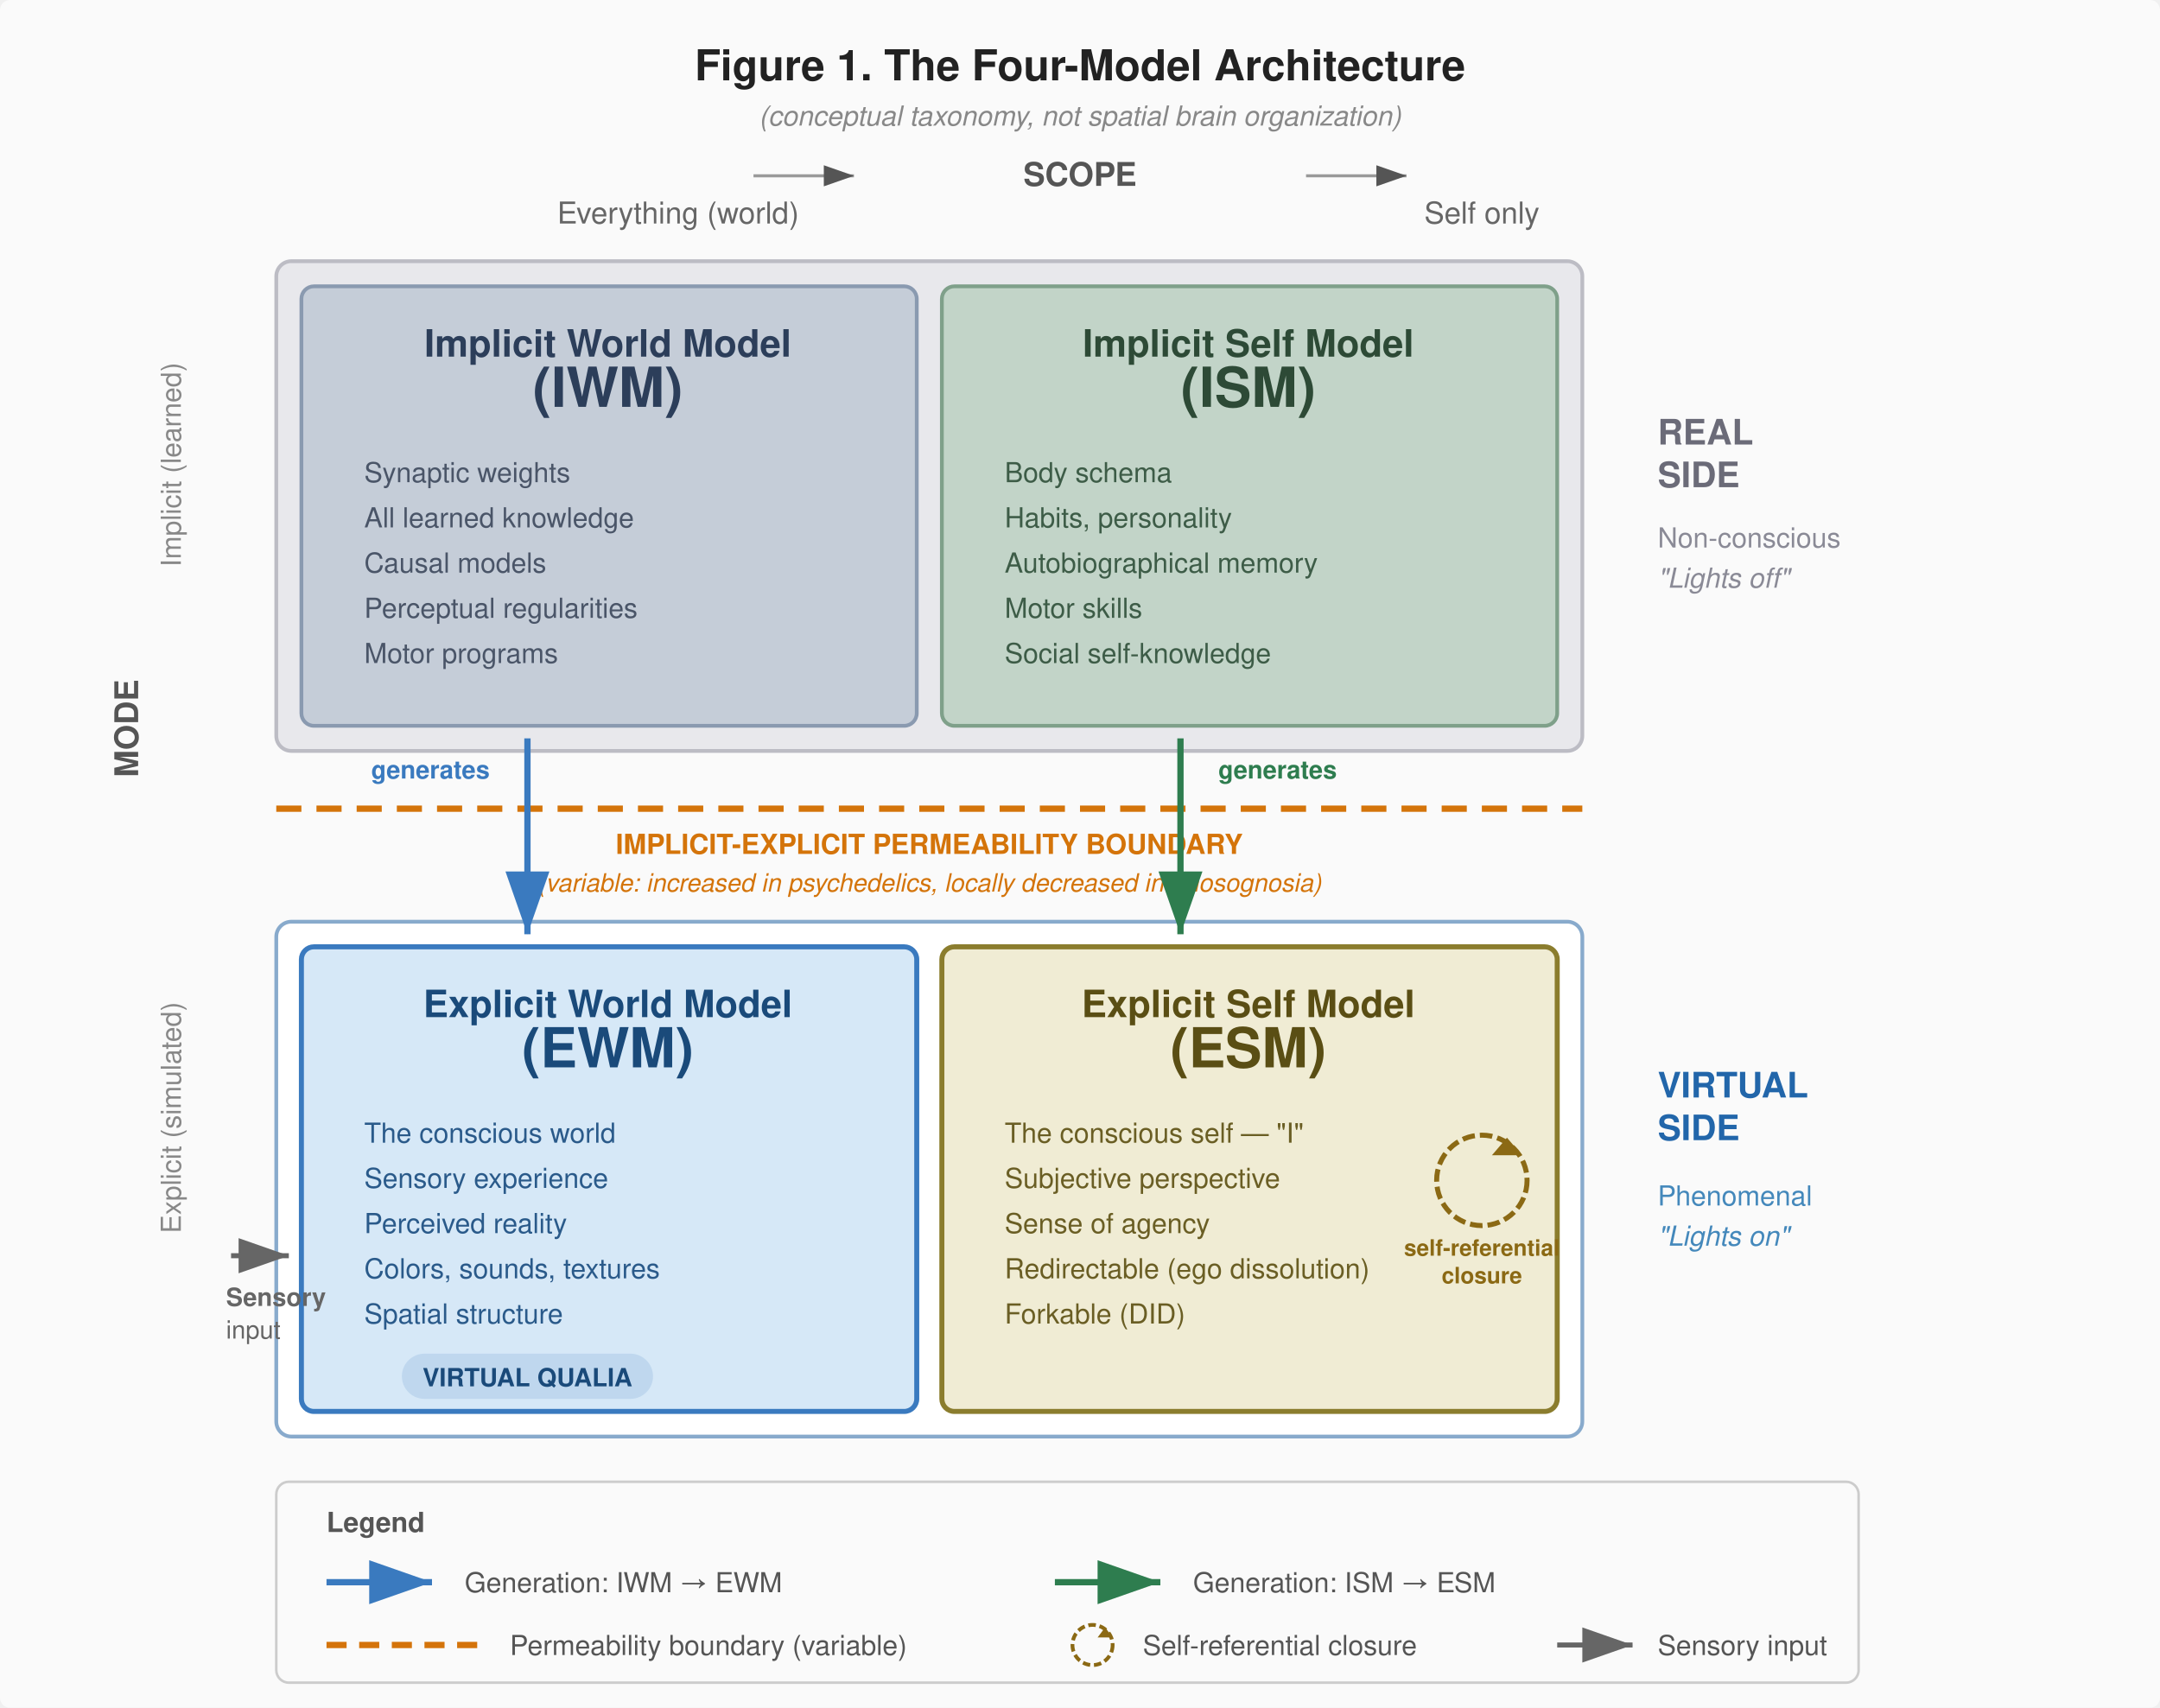
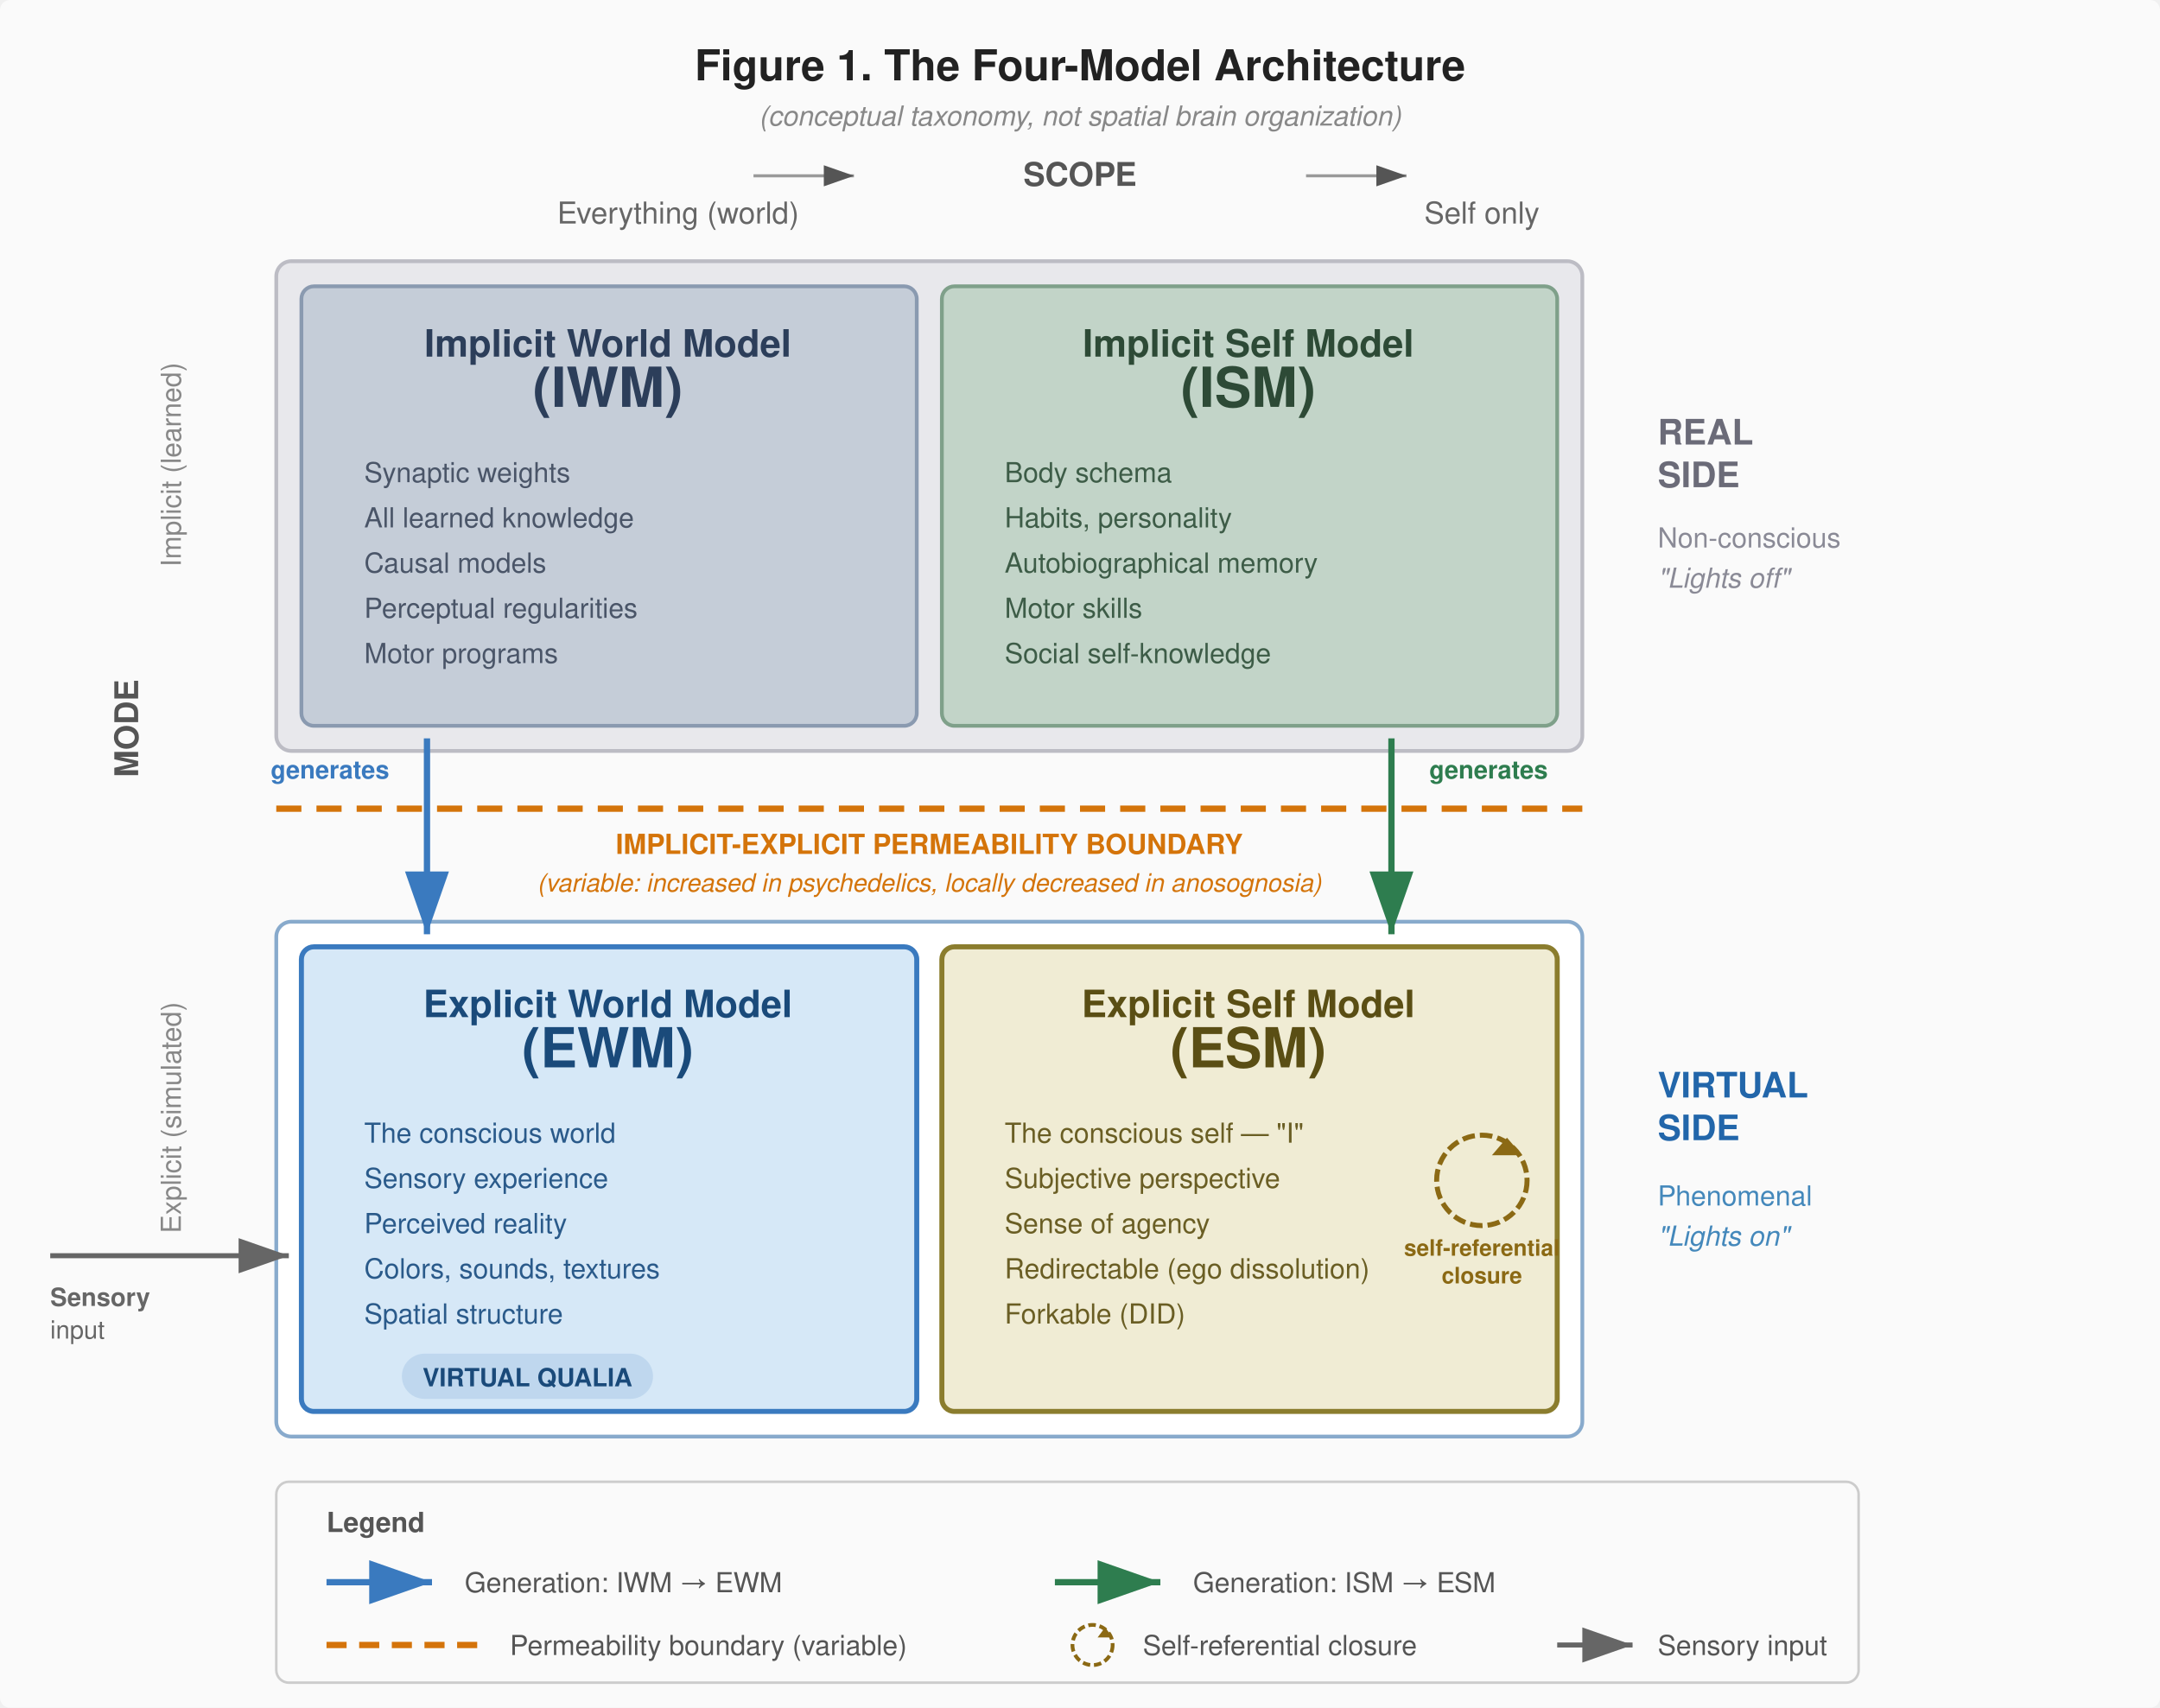
<svg xmlns="http://www.w3.org/2000/svg" viewBox="0 0 860 680" width="860" height="680" font-family="Helvetica, Arial, sans-serif">
  <defs>
    <marker id="arrowhead" markerWidth="10" markerHeight="7" refX="10" refY="3.5" orient="auto">
      <polygon points="0 0, 10 3.5, 0 7" fill="#555" />
    </marker>
    <marker id="arrowhead-blue" markerWidth="10" markerHeight="7" refX="10" refY="3.5" orient="auto">
      <polygon points="0 0, 10 3.5, 0 7" fill="#3A7ABF" />
    </marker>
    <marker id="arrowhead-green" markerWidth="10" markerHeight="7" refX="10" refY="3.5" orient="auto">
      <polygon points="0 0, 10 3.5, 0 7" fill="#2E7D4F" />
    </marker>
    <marker id="arrowhead-sensory" markerWidth="10" markerHeight="7" refX="10" refY="3.5" orient="auto">
      <polygon points="0 0, 10 3.5, 0 7" fill="#666" />
    </marker>
  </defs>
  <rect width="860" height="680" fill="#FAFAFA" rx="4" />
  <text x="430" y="32" text-anchor="middle" font-size="17" font-weight="bold" fill="#222">Figure 1. The Four-Model Architecture</text>
  <text x="430" y="50" text-anchor="middle" font-size="11" fill="#888" font-style="italic">(conceptual taxonomy, not spatial brain organization)</text>
  <text x="430" y="74" text-anchor="middle" font-size="13" fill="#555" font-weight="bold">SCOPE</text>
  <line x1="340" y1="70" x2="300" y2="70" stroke="#999" stroke-width="1.2" marker-end="url(#arrowhead)" transform="rotate(180, 320, 70)" />
  <line x1="520" y1="70" x2="560" y2="70" stroke="#999" stroke-width="1.2" marker-end="url(#arrowhead)" />
  <text x="270" y="89" text-anchor="middle" font-size="12" fill="#666">Everything (world)</text>
  <text x="590" y="89" text-anchor="middle" font-size="12" fill="#666">Self only</text>
  <text x="55" y="290" text-anchor="middle" font-size="13" fill="#555" font-weight="bold" transform="rotate(-90, 55, 290)">MODE</text>
  <text x="72" y="185" text-anchor="middle" font-size="11" fill="#888" transform="rotate(-90, 72, 185)">Implicit (learned)</text>
  <text x="72" y="445" text-anchor="middle" font-size="11" fill="#888" transform="rotate(-90, 72, 445)">Explicit (simulated)</text>
  <rect x="110" y="104" width="520" height="195" rx="6" fill="#E8E8EC" stroke="#BCBCC4" stroke-width="1.5" />
  <text x="660" y="177" font-size="14" font-weight="bold" fill="#6B6B78">REAL</text>
  <text x="660" y="194" font-size="14" font-weight="bold" fill="#6B6B78">SIDE</text>
  <text x="660" y="218" font-size="11" fill="#8A8A96">Non-conscious</text>
  <text x="660" y="234" font-size="11" font-style="italic" fill="#8A8A96">"Lights off"</text>
  <rect x="120" y="114" width="245" height="175" rx="5" fill="#C5CDD8" stroke="#8A9AB0" stroke-width="1.5" />
  <text x="242" y="142" text-anchor="middle" font-size="15" font-weight="bold" fill="#2C3E5A">Implicit World Model</text>
  <text x="242" y="162" text-anchor="middle" font-size="22" font-weight="bold" fill="#2C3E5A">(IWM)</text>
  <text x="145" y="192" font-size="11" fill="#4A5568">Synaptic weights</text>
  <text x="145" y="210" font-size="11" fill="#4A5568">All learned knowledge</text>
  <text x="145" y="228" font-size="11" fill="#4A5568">Causal models</text>
  <text x="145" y="246" font-size="11" fill="#4A5568">Perceptual regularities</text>
  <text x="145" y="264" font-size="11" fill="#4A5568">Motor programs</text>
  <rect x="375" y="114" width="245" height="175" rx="5" fill="#C2D4C8" stroke="#7FA08A" stroke-width="1.5" />
  <text x="497" y="142" text-anchor="middle" font-size="15" font-weight="bold" fill="#2D4A36">Implicit Self Model</text>
  <text x="497" y="162" text-anchor="middle" font-size="22" font-weight="bold" fill="#2D4A36">(ISM)</text>
  <text x="400" y="192" font-size="11" fill="#3D5C47">Body schema</text>
  <text x="400" y="210" font-size="11" fill="#3D5C47">Habits, personality</text>
  <text x="400" y="228" font-size="11" fill="#3D5C47">Autobiographical memory</text>
  <text x="400" y="246" font-size="11" fill="#3D5C47">Motor skills</text>
  <text x="400" y="264" font-size="11" fill="#3D5C47">Social self-knowledge</text>
  <line x1="110" y1="322" x2="630" y2="322" stroke="#D4740A" stroke-width="2.5" stroke-dasharray="10,6" />
  <text x="370" y="340" text-anchor="middle" font-size="11" font-weight="bold" fill="#D4740A">IMPLICIT-EXPLICIT PERMEABILITY BOUNDARY</text>
  <text x="370" y="355" text-anchor="middle" font-size="10" fill="#D4740A" font-style="italic">(variable: increased in psychedelics, locally decreased in anosognosia)</text>
  <rect x="110" y="367" width="520" height="205" rx="6" fill="#FFFFFF" stroke="#88AACC" stroke-width="1.5" />
  <text x="660" y="437" font-size="14" font-weight="bold" fill="#2266AA">VIRTUAL</text>
  <text x="660" y="454" font-size="14" font-weight="bold" fill="#2266AA">SIDE</text>
  <text x="660" y="480" font-size="11" fill="#4488BB">Phenomenal</text>
  <text x="660" y="496" font-size="11" font-style="italic" fill="#4488BB">"Lights on"</text>
  <rect x="120" y="377" width="245" height="185" rx="5" fill="#D6E8F7" stroke="#3A7ABF" stroke-width="2" />
  <text x="242" y="405" text-anchor="middle" font-size="15" font-weight="bold" fill="#1A4A7A">Explicit World Model</text>
  <text x="242" y="425" text-anchor="middle" font-size="22" font-weight="bold" fill="#1A4A7A">(EWM)</text>
  <text x="145" y="455" font-size="11" fill="#2A5A8A">The conscious world</text>
  <text x="145" y="473" font-size="11" fill="#2A5A8A">Sensory experience</text>
  <text x="145" y="491" font-size="11" fill="#2A5A8A">Perceived reality</text>
  <text x="145" y="509" font-size="11" fill="#2A5A8A">Colors, sounds, textures</text>
  <text x="145" y="527" font-size="11" fill="#2A5A8A">Spatial structure</text>
  <rect x="160" y="539" width="100" height="18" rx="9" fill="#3A7ABF" opacity="0.15" />
  <text x="210" y="552" text-anchor="middle" font-size="10" font-weight="bold" fill="#1A4A7A">VIRTUAL QUALIA</text>
  <rect x="375" y="377" width="245" height="185" rx="5" fill="#F0ECD4" stroke="#8B7D2E" stroke-width="2" />
  <text x="497" y="405" text-anchor="middle" font-size="15" font-weight="bold" fill="#5A4E14">Explicit Self Model</text>
  <text x="497" y="425" text-anchor="middle" font-size="22" font-weight="bold" fill="#5A4E14">(ESM)</text>
  <text x="400" y="455" font-size="11" fill="#6A5E24">The conscious self — "I"</text>
  <text x="400" y="473" font-size="11" fill="#6A5E24">Subjective perspective</text>
  <text x="400" y="491" font-size="11" fill="#6A5E24">Sense of agency</text>
  <text x="400" y="509" font-size="11" fill="#6A5E24">Redirectable (ego dissolution)</text>
  <text x="400" y="527" font-size="11" fill="#6A5E24">Forkable (DID)</text>
  <circle cx="590" cy="470" r="18" fill="none" stroke="#8B6914" stroke-width="2" stroke-dasharray="5,2" />
  <polygon points="600,453 606,460 594,460" fill="#8B6914" />
  <text x="590" y="500" text-anchor="middle" font-size="9" font-weight="bold" fill="#8B6914">self-referential</text>
  <text x="590" y="511" text-anchor="middle" font-size="9" font-weight="bold" fill="#8B6914">closure</text>
-   <line x1="210" y1="294" x2="210" y2="372" stroke="#3A7ABF" stroke-width="2.5" marker-end="url(#arrowhead-blue)" />
-   <text x="195" y="310" font-size="10" fill="#3A7ABF" font-weight="bold" text-anchor="end">generates</text>
-   <line x1="470" y1="294" x2="470" y2="372" stroke="#2E7D4F" stroke-width="2.5" marker-end="url(#arrowhead-green)" />
-   <text x="485" y="310" font-size="10" fill="#2E7D4F" font-weight="bold">generates</text>
-   <line x1="92" y1="500" x2="115" y2="500" stroke="#666" stroke-width="2" marker-end="url(#arrowhead-sensory)" />
-   <text x="90" y="520" font-size="10" fill="#666" font-weight="bold" text-anchor="start">Sensory</text>
-   <text x="90" y="533" font-size="10" fill="#666" text-anchor="start">input</text>
+   <line x1="170" y1="294" x2="170" y2="372" stroke="#3A7ABF" stroke-width="2.5" marker-end="url(#arrowhead-blue)" />
+   <text x="155" y="310" font-size="10" fill="#3A7ABF" font-weight="bold" text-anchor="end">generates</text>
+   <line x1="554" y1="294" x2="554" y2="372" stroke="#2E7D4F" stroke-width="2.5" marker-end="url(#arrowhead-green)" />
+   <text x="569" y="310" font-size="10" fill="#2E7D4F" font-weight="bold">generates</text>
+   <line x1="20" y1="500" x2="115" y2="500" stroke="#666" stroke-width="2" marker-end="url(#arrowhead-sensory)" />
+   <text x="20" y="520" font-size="10" fill="#666" font-weight="bold" text-anchor="start">Sensory</text>
+   <text x="20" y="533" font-size="10" fill="#666" text-anchor="start">input</text>
  <rect x="110" y="590" width="630" height="80" rx="5" fill="none" stroke="#CCC" stroke-width="1" />
  <text x="130" y="610" font-size="11" font-weight="bold" fill="#555">Legend</text>
  <line x1="130" y1="630" x2="172" y2="630" stroke="#3A7ABF" stroke-width="2.5" marker-end="url(#arrowhead-blue)" />
  <text x="185" y="634" font-size="11" fill="#555">Generation: IWM → EWM</text>
  <line x1="420" y1="630" x2="462" y2="630" stroke="#2E7D4F" stroke-width="2.5" marker-end="url(#arrowhead-green)" />
  <text x="475" y="634" font-size="11" fill="#555">Generation: ISM → ESM</text>
  <line x1="130" y1="655" x2="190" y2="655" stroke="#D4740A" stroke-width="2.5" stroke-dasharray="8,5" />
  <text x="203" y="659" font-size="11" fill="#555">Permeability boundary (variable)</text>
  <circle cx="435" cy="655" r="8" fill="none" stroke="#8B6914" stroke-width="1.5" stroke-dasharray="3,1.5" />
  <polygon points="440,648 443,652 437,652" fill="#8B6914" />
  <text x="455" y="659" font-size="11" fill="#555">Self-referential closure</text>
  <line x1="620" y1="655" x2="650" y2="655" stroke="#666" stroke-width="2" marker-end="url(#arrowhead-sensory)" />
  <text x="660" y="659" font-size="11" fill="#555">Sensory input</text>
</svg>
